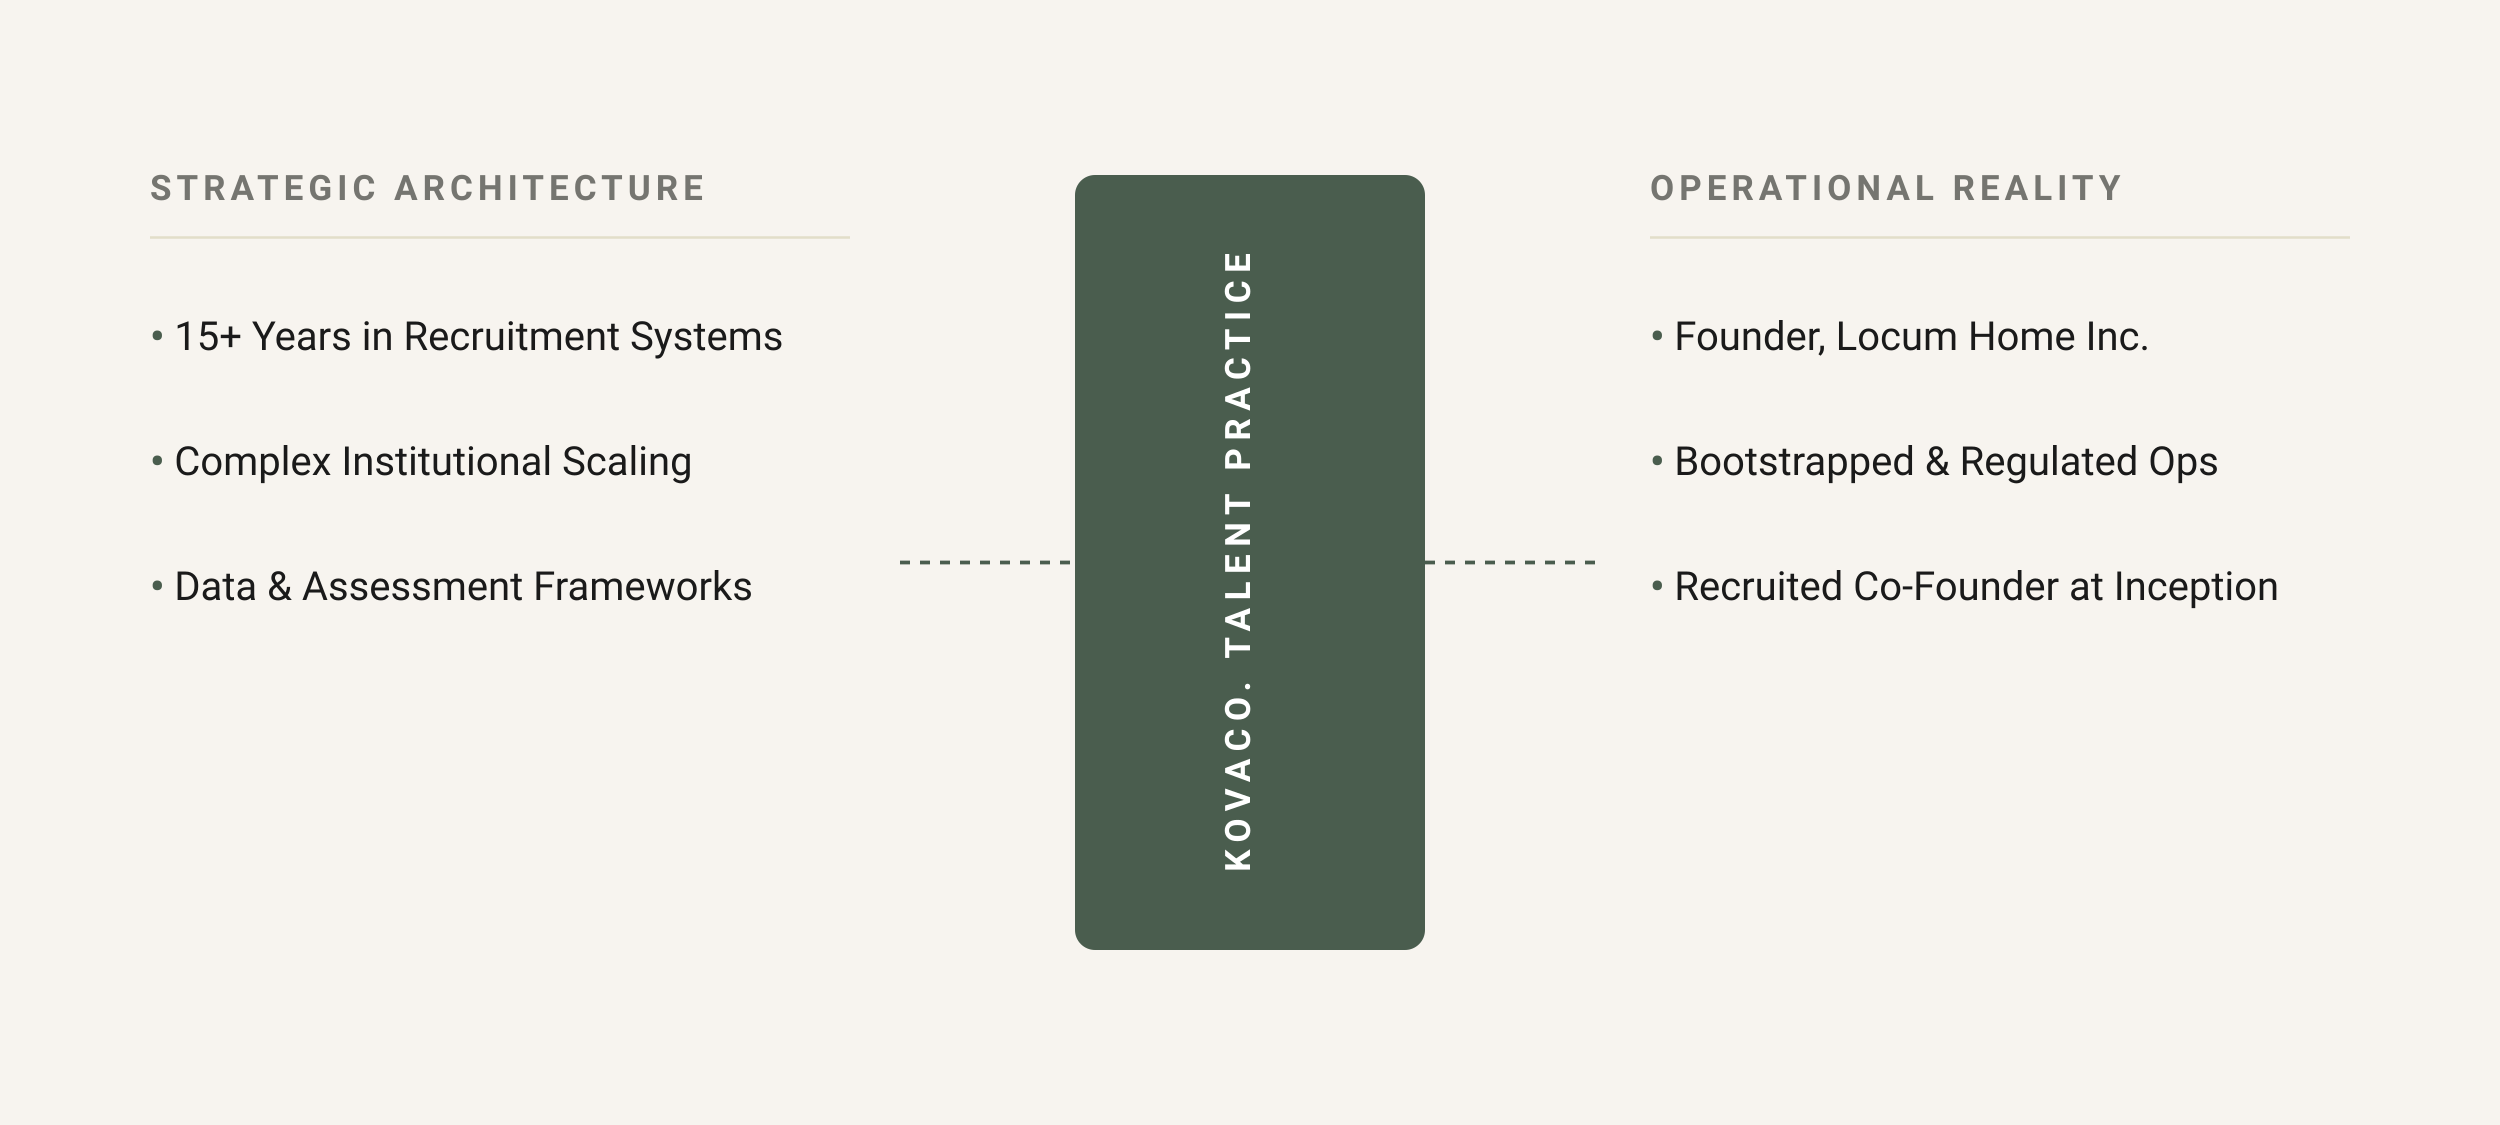
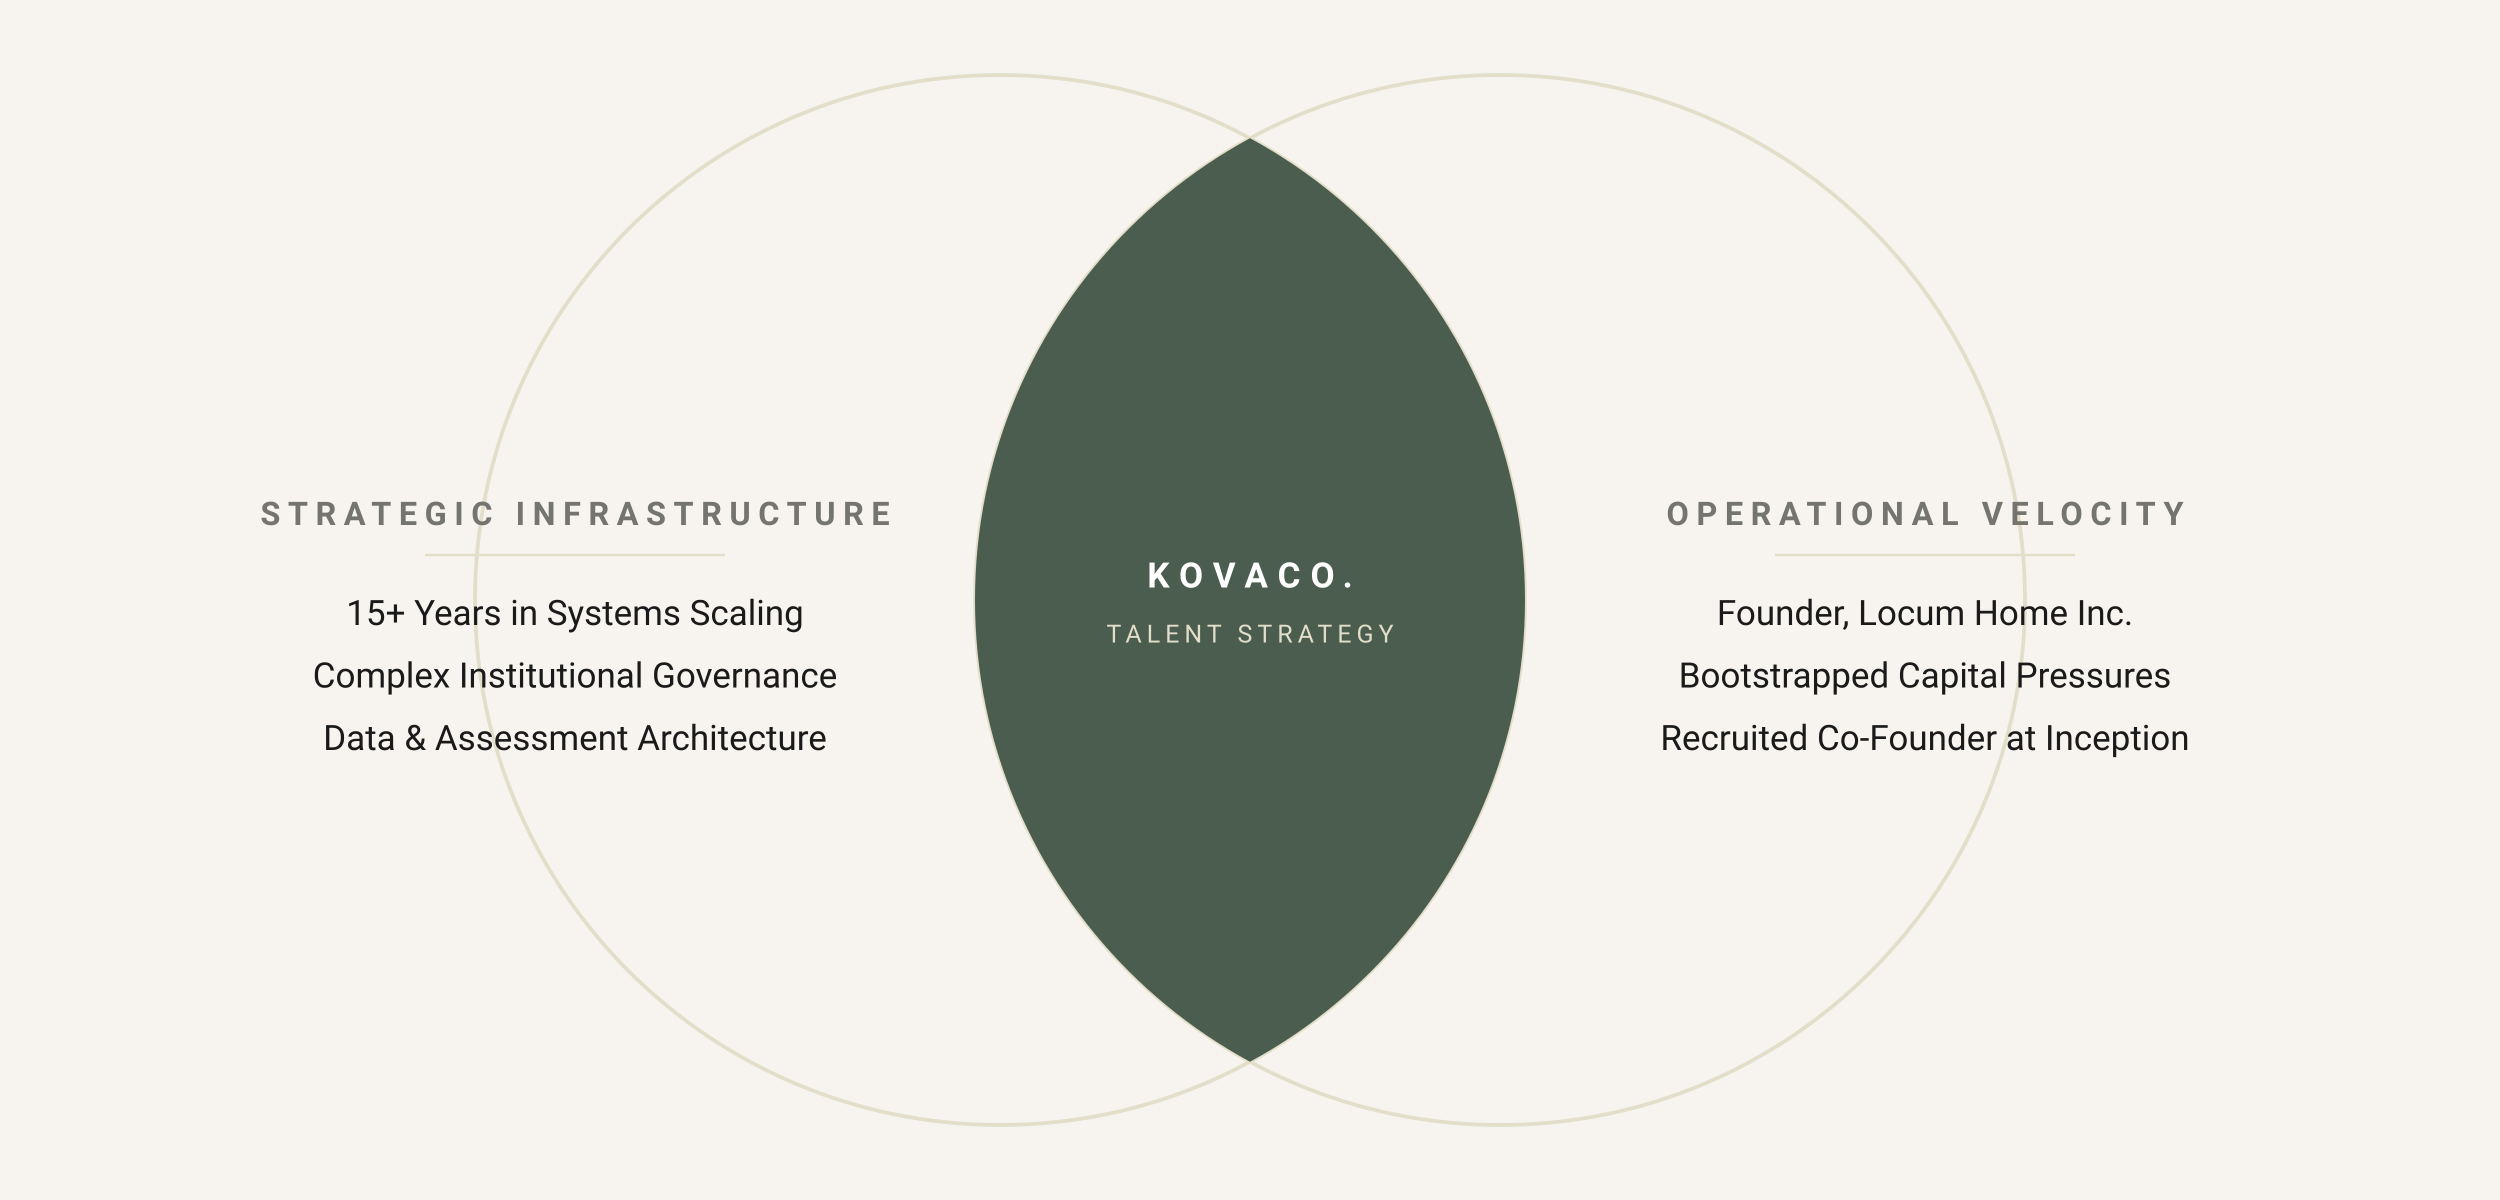
- <svg xmlns="http://www.w3.org/2000/svg" viewBox="0 0 1000 450" width="100%" height="100%">
-   <rect width="1000" height="450" fill="#F7F4EF" />
-   <g transform="translate(60, 80)">
-     <text x="0" y="0" font-family="-apple-system, BlinkMacSystemFont, 'Segoe UI', Roboto, sans-serif" font-size="14" font-weight="700" fill="#757570" letter-spacing="2">STRATEGIC ARCHITECTURE</text>
-     <line x1="0" y1="15" x2="280" y2="15" stroke="#E2DEC9" stroke-width="1" />
-     <g font-family="-apple-system, BlinkMacSystemFont, 'Segoe UI', Roboto, sans-serif" font-size="16" fill="#1A1A1A">
-       <text x="0" y="60">
-         <tspan fill="#4A5D4E" font-weight="700">•</tspan> 15+ Years in Recruitment Systems</text>
-       <text x="0" y="110">
-         <tspan fill="#4A5D4E" font-weight="700">•</tspan> Complex Institutional Scaling</text>
-       <text x="0" y="160">
-         <tspan fill="#4A5D4E" font-weight="700">•</tspan> Data &amp; Assessment Frameworks</text>
+ <svg xmlns="http://www.w3.org/2000/svg" viewBox="0 0 1000 480" width="100%" height="100%">
+   <rect width="1000" height="480" fill="#F7F4EF" />
+   <defs>
+     <clipPath id="intersectClip">
+       <circle cx="600" cy="240" r="210" />
+     </clipPath>
+   </defs>
+   <circle cx="400" cy="240" r="210" fill="none" stroke="#E2DEC9" stroke-width="1.5" />
+   <circle cx="600" cy="240" r="210" fill="none" stroke="#E2DEC9" stroke-width="1.5" />
+   <circle cx="400" cy="240" r="210" fill="#4A5D4E" clip-path="url(#intersectClip)" />
+   <g transform="translate(230, 210)" text-anchor="middle">
+     <text x="0" y="0" font-family="-apple-system, BlinkMacSystemFont, 'Segoe UI', Roboto, sans-serif" font-size="13" font-weight="700" fill="#757570" letter-spacing="3">STRATEGIC INFRASTRUCTURE</text>
+     <path d="M-60,12 L60,12" stroke="#E2DEC9" stroke-width="1" />
+     <g font-family="-apple-system, BlinkMacSystemFont, 'Segoe UI', Roboto, sans-serif" font-size="14" fill="#1A1A1A" font-weight="400">
+       <text x="0" y="40">15+ Years in Systems Scaling</text>
+       <text x="0" y="65">Complex Institutional Governance</text>
+       <text x="0" y="90">Data &amp; Assessment Architecture</text>
    </g>
  </g>
-   <rect x="430" y="70" width="140" height="310" rx="8" ry="8" fill="#4A5D4E" />
-   <text x="500" y="225" font-family="-apple-system, BlinkMacSystemFont, 'Segoe UI', Roboto, sans-serif" font-size="14" font-weight="700" fill="#FFFFFF" letter-spacing="3" transform="rotate(-90 500 225)" text-anchor="middle">KOVACO. TALENT PRACTICE</text>
-   <line x1="360" y1="225" x2="430" y2="225" stroke="#4A5D4E" stroke-width="1.5" stroke-dasharray="4,4" />
-   <line x1="570" y1="225" x2="640" y2="225" stroke="#4A5D4E" stroke-width="1.5" stroke-dasharray="4,4" />
-   <g transform="translate(660, 80)">
-     <text x="0" y="0" font-family="-apple-system, BlinkMacSystemFont, 'Segoe UI', Roboto, sans-serif" font-size="14" font-weight="700" fill="#757570" letter-spacing="2">OPERATIONAL REALITY</text>
-     <line x1="0" y1="15" x2="280" y2="15" stroke="#E2DEC9" stroke-width="1" />
-     <g font-family="-apple-system, BlinkMacSystemFont, 'Segoe UI', Roboto, sans-serif" font-size="16" fill="#1A1A1A">
-       <text x="0" y="60">
-         <tspan fill="#4A5D4E" font-weight="700">•</tspan> Founder, Locum Home Inc.</text>
-       <text x="0" y="110">
-         <tspan fill="#4A5D4E" font-weight="700">•</tspan> Bootstrapped &amp; Regulated Ops</text>
-       <text x="0" y="160">
-         <tspan fill="#4A5D4E" font-weight="700">•</tspan> Recruited Co-Founder at Inception</text>
+   <g transform="translate(770, 210)" text-anchor="middle">
+     <text x="0" y="0" font-family="-apple-system, BlinkMacSystemFont, 'Segoe UI', Roboto, sans-serif" font-size="13" font-weight="700" fill="#757570" letter-spacing="3">OPERATIONAL VELOCITY</text>
+     <path d="M-60,12 L60,12" stroke="#E2DEC9" stroke-width="1" />
+     <g font-family="-apple-system, BlinkMacSystemFont, 'Segoe UI', Roboto, sans-serif" font-size="14" fill="#1A1A1A" font-weight="400">
+       <text x="0" y="40">Founder, Locum Home Inc.</text>
+       <text x="0" y="65">Bootstrapped Capital Pressures</text>
+       <text x="0" y="90">Recruited Co-Founder at Inception</text>
    </g>
  </g>
+   <g transform="translate(500, 235)" text-anchor="middle">
+     <text x="0" y="0" font-family="-apple-system, BlinkMacSystemFont, 'Segoe UI', Roboto, sans-serif" font-size="14" font-weight="700" fill="#FFFFFF" letter-spacing="4">KOVACO.</text>
+     <text x="0" y="22" font-family="-apple-system, BlinkMacSystemFont, 'Segoe UI', Roboto, sans-serif" font-size="10" font-weight="400" fill="#E2DEC9" letter-spacing="2">TALENT STRATEGY</text>
+   </g>
</svg>
